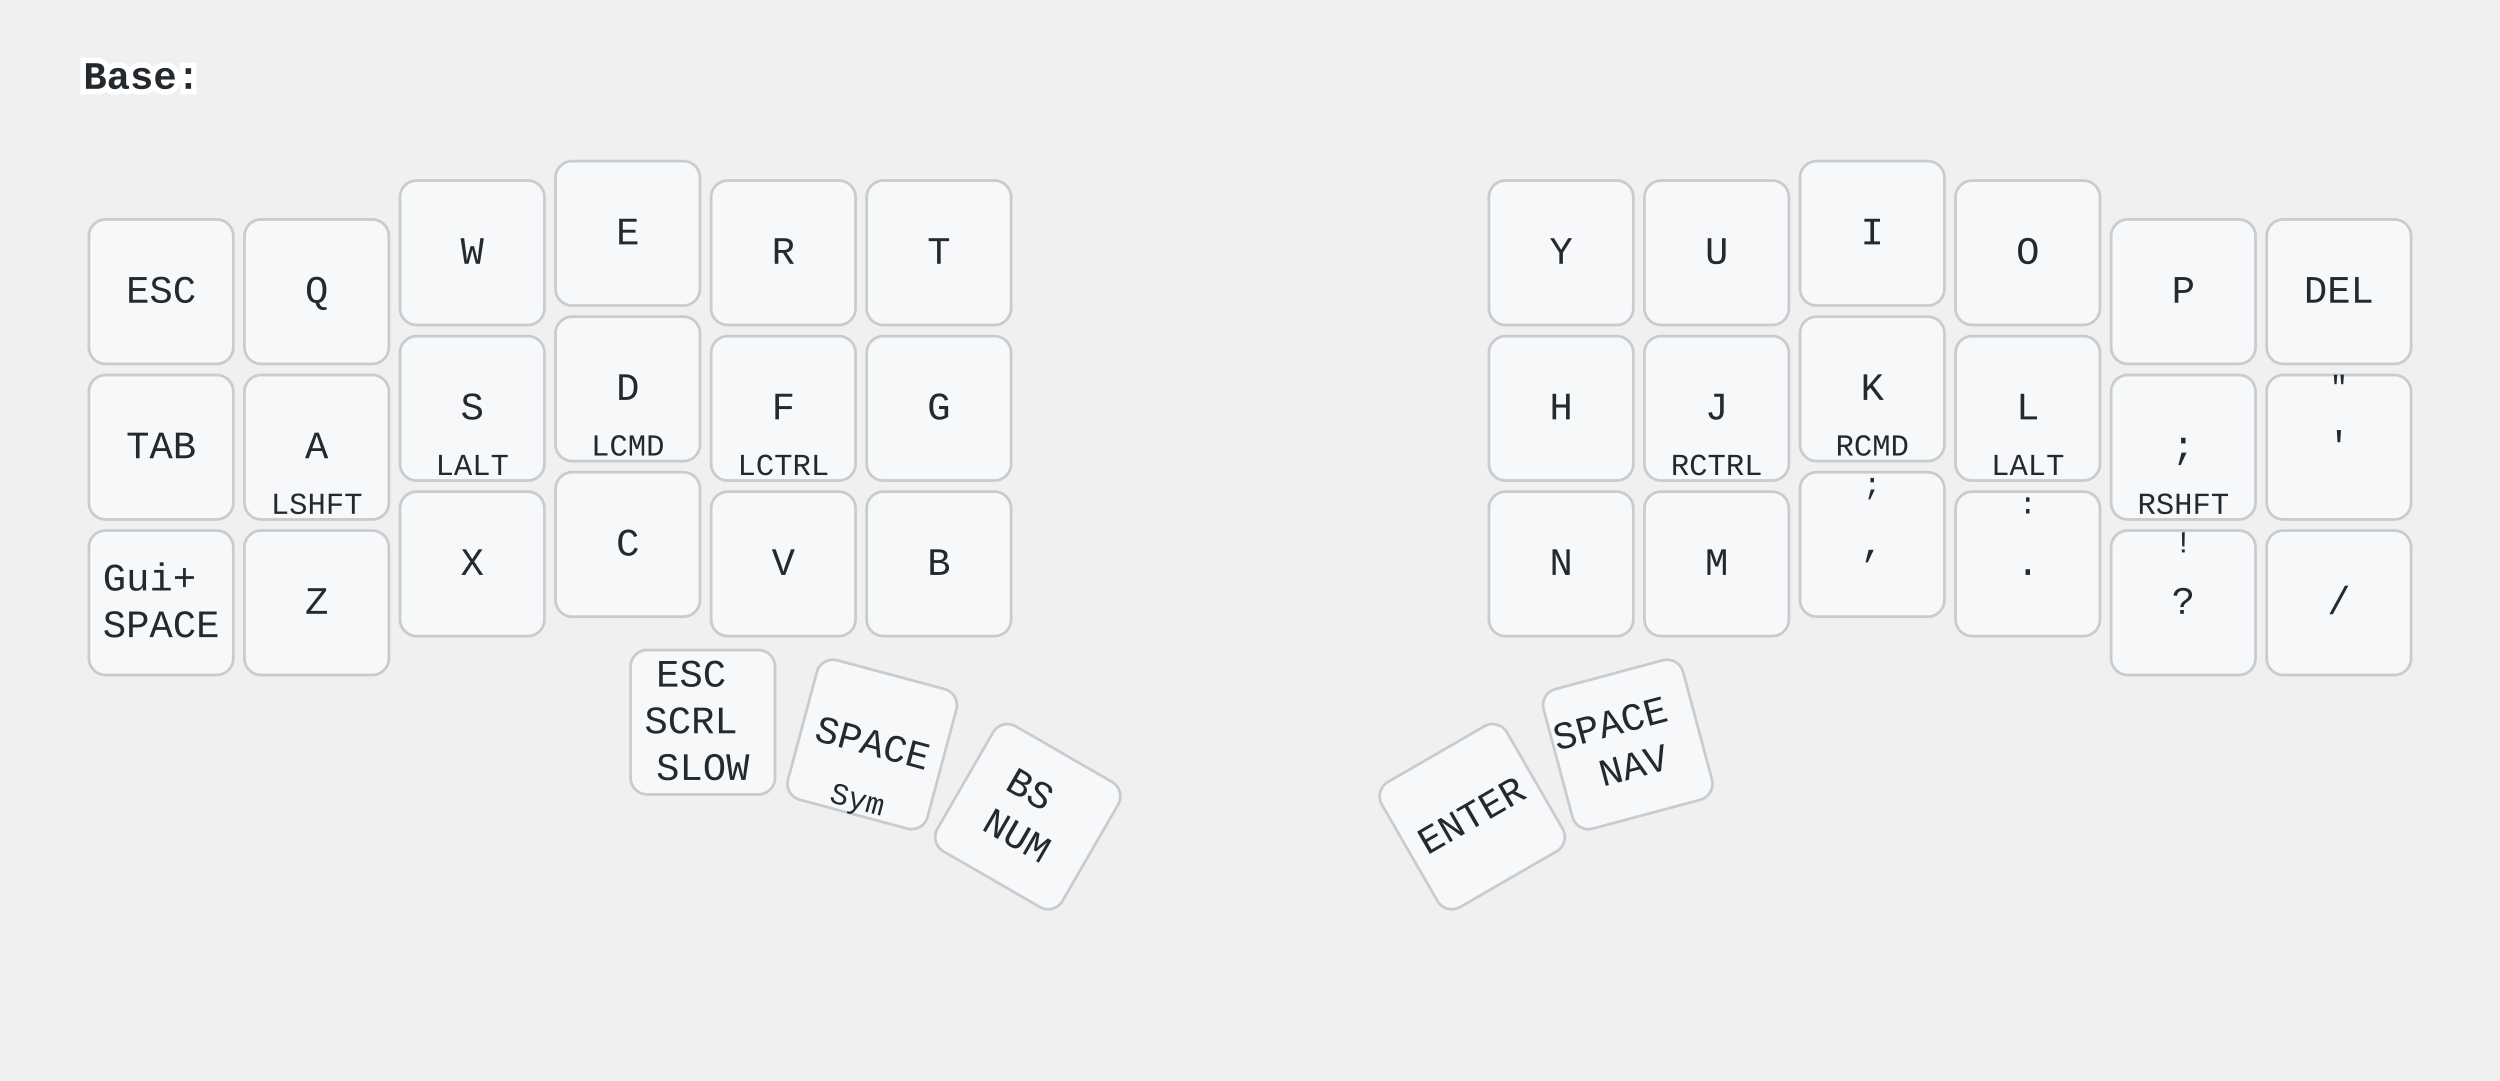
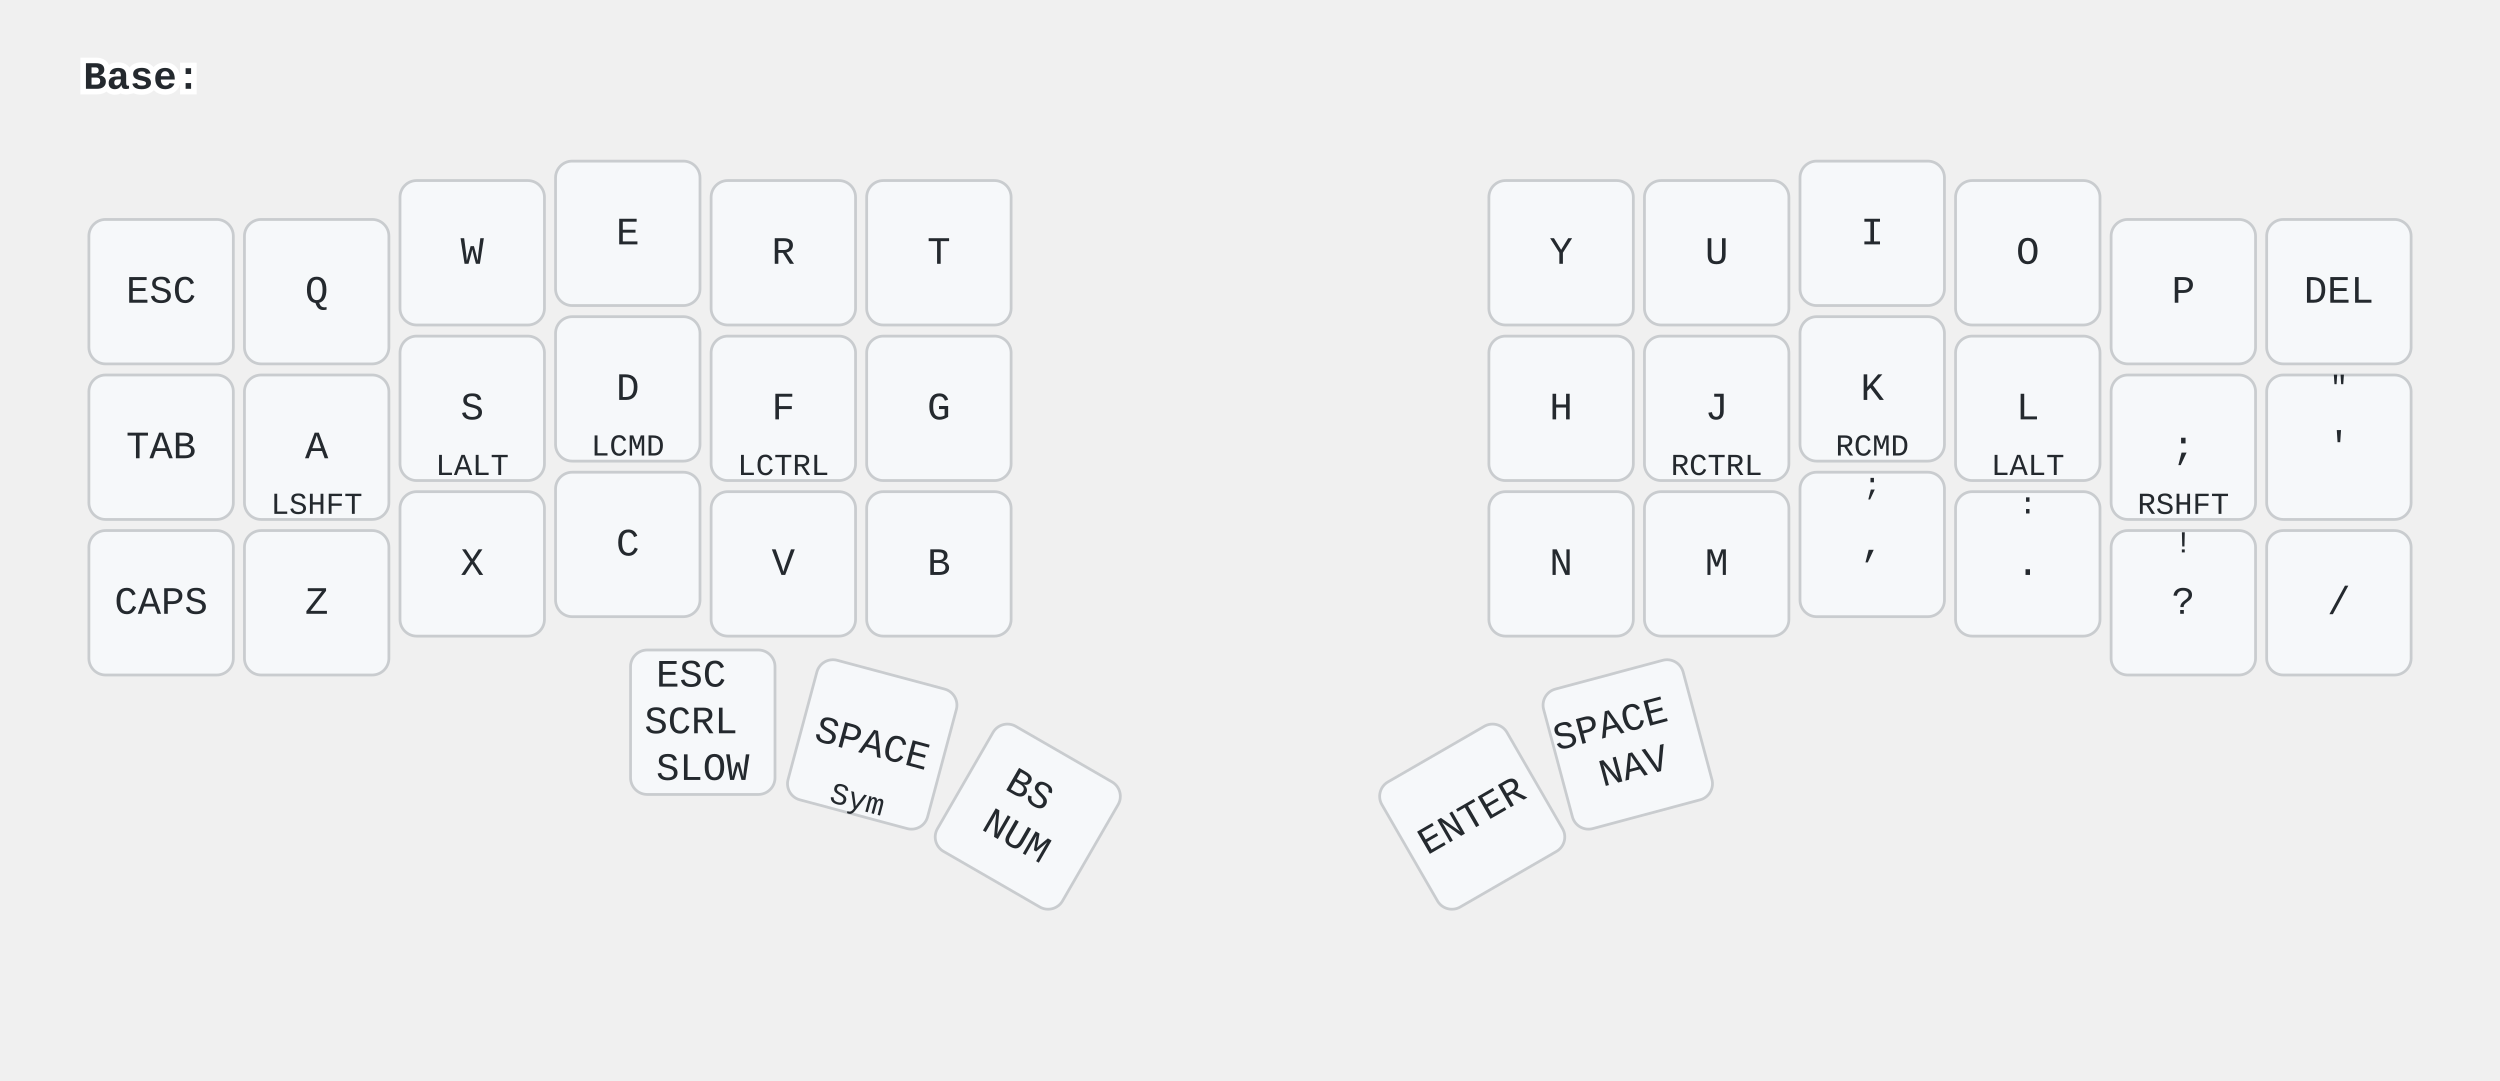
<svg xmlns="http://www.w3.org/2000/svg" width="900" height="389" viewBox="0 0 900 389" class="keymap">
  <style>/* inherit to force styles through use tags */
svg path {
    fill: inherit;
}

/* font and background color specifications */
svg.keymap {
    font-family: SFMono-Regular,Consolas,Liberation Mono,Menlo,monospace;
    font-size: 14px;
    font-kerning: normal;
    text-rendering: optimizeLegibility;
    fill: #24292e;
}

/* default key styling */
rect.key {
    fill: #f6f8fa;
}

rect.key, rect.combo {
    stroke: #c9cccf;
    stroke-width: 1;
}

/* default key side styling, only used is draw_key_sides is set */
rect.side {
    filter: brightness(90%);
}

/* color accent for combo boxes */
rect.combo, rect.combo-separate {
    fill: #cdf;
}

/* color accent for held keys */
rect.held, rect.combo.held {
    fill: #fdd;
}

/* color accent for ghost (optional) keys */
rect.ghost, rect.combo.ghost {
    stroke-dasharray: 4, 4;
    stroke-width: 2;
}

text {
    text-anchor: middle;
    dominant-baseline: middle;
}

/* styling for layer labels */
text.label {
    font-weight: bold;
    text-anchor: start;
    stroke: white;
    stroke-width: 4;
    paint-order: stroke;
}

/* styling for optional footer */
text.footer {
    text-anchor: end;
    dominant-baseline: auto;
    stroke: white;
    stroke-width: 4;
    paint-order: stroke;
}

/* styling for combo tap, and key non-tap label text */
text.combo, text.hold, text.shifted, text.left, text.right {
    font-size: 11px;
}

text.hold {
    text-anchor: middle;
    dominant-baseline: auto;
}

text.shifted {
    text-anchor: middle;
    dominant-baseline: hanging;
}

text.left {
    text-anchor: start;
}

text.right {
    text-anchor: end;
}

text.layer-activator {
    text-decoration: underline;
}

/* styling for hold/shifted label text in combo box */
text.combo.hold, text.combo.shifted, text.combo.left, text.combo.right {
    font-size: 8px;
}

/* lighter symbol for transparent keys */
text.trans {
    fill: #7b7e81;
}

/* styling for combo dendrons */
path.combo {
    stroke-width: 1;
    stroke: gray;
    fill: none;
}

/* Start Tabler Icons Cleanup */
/* cannot use height/width with glyphs */
.icon-tabler &gt; path {
    fill: inherit;
    stroke: inherit;
    stroke-width: 2;
}
/* hide tabler's default box */
.icon-tabler &gt; path[stroke="none"][fill="none"] {
    visibility: hidden;
}
/* End Tabler Icons Cleanup */

@media (prefers-color-scheme: dark) {
svg.keymap { fill: #d1d6db; }
rect.key { fill: #3f4750; }
rect.key, rect.combo { stroke: #60666c; }
rect.combo, rect.combo-separate { fill: #1f3d7a; }
rect.held, rect.combo.held { fill: #854747; }
text.label, text.footer { stroke: black; }
text.trans { fill: #7e8184; }
path.combo { stroke: #7f7f7f; }

}</style>
  <g transform="translate(30, 0)" class="layer-Base">
    <text x="0" y="28" class="label" id="Base">Base:</text>
    <g transform="translate(0, 56)">
      <g transform="translate(28, 49)" class="key keypos-0">
        <rect rx="6" ry="6" x="-26" y="-26" width="52" height="52" class="key" />
        <text x="0" y="0" class="key tap">ESC</text>
      </g>
      <g transform="translate(84, 49)" class="key keypos-1">
        <rect rx="6" ry="6" x="-26" y="-26" width="52" height="52" class="key" />
        <text x="0" y="0" class="key tap">Q</text>
      </g>
      <g transform="translate(140, 35)" class="key keypos-2">
        <rect rx="6" ry="6" x="-26" y="-26" width="52" height="52" class="key" />
        <text x="0" y="0" class="key tap">W</text>
      </g>
      <g transform="translate(196, 28)" class="key keypos-3">
        <rect rx="6" ry="6" x="-26" y="-26" width="52" height="52" class="key" />
        <text x="0" y="0" class="key tap">E</text>
      </g>
      <g transform="translate(252, 35)" class="key keypos-4">
        <rect rx="6" ry="6" x="-26" y="-26" width="52" height="52" class="key" />
        <text x="0" y="0" class="key tap">R</text>
      </g>
      <g transform="translate(308, 35)" class="key keypos-5">
        <rect rx="6" ry="6" x="-26" y="-26" width="52" height="52" class="key" />
        <text x="0" y="0" class="key tap">T</text>
      </g>
      <g transform="translate(532, 35)" class="key keypos-6">
        <rect rx="6" ry="6" x="-26" y="-26" width="52" height="52" class="key" />
        <text x="0" y="0" class="key tap">Y</text>
      </g>
      <g transform="translate(588, 35)" class="key keypos-7">
        <rect rx="6" ry="6" x="-26" y="-26" width="52" height="52" class="key" />
        <text x="0" y="0" class="key tap">U</text>
      </g>
      <g transform="translate(644, 28)" class="key keypos-8">
        <rect rx="6" ry="6" x="-26" y="-26" width="52" height="52" class="key" />
        <text x="0" y="0" class="key tap">I</text>
      </g>
      <g transform="translate(700, 35)" class="key keypos-9">
        <rect rx="6" ry="6" x="-26" y="-26" width="52" height="52" class="key" />
        <text x="0" y="0" class="key tap">O</text>
      </g>
      <g transform="translate(756, 49)" class="key keypos-10">
        <rect rx="6" ry="6" x="-26" y="-26" width="52" height="52" class="key" />
        <text x="0" y="0" class="key tap">P</text>
      </g>
      <g transform="translate(812, 49)" class="key keypos-11">
        <rect rx="6" ry="6" x="-26" y="-26" width="52" height="52" class="key" />
        <text x="0" y="0" class="key tap">DEL</text>
      </g>
      <g transform="translate(28, 105)" class="key keypos-12">
        <rect rx="6" ry="6" x="-26" y="-26" width="52" height="52" class="key" />
        <text x="0" y="0" class="key tap">TAB</text>
      </g>
      <g transform="translate(84, 105)" class="key keypos-13">
        <rect rx="6" ry="6" x="-26" y="-26" width="52" height="52" class="key" />
        <text x="0" y="0" class="key tap">A</text>
        <text x="0" y="24" class="key hold">LSHFT</text>
      </g>
      <g transform="translate(140, 91)" class="key keypos-14">
        <rect rx="6" ry="6" x="-26" y="-26" width="52" height="52" class="key" />
        <text x="0" y="0" class="key tap">S</text>
        <text x="0" y="24" class="key hold">LALT</text>
      </g>
      <g transform="translate(196, 84)" class="key keypos-15">
        <rect rx="6" ry="6" x="-26" y="-26" width="52" height="52" class="key" />
        <text x="0" y="0" class="key tap">D</text>
        <text x="0" y="24" class="key hold">LCMD</text>
      </g>
      <g transform="translate(252, 91)" class="key keypos-16">
        <rect rx="6" ry="6" x="-26" y="-26" width="52" height="52" class="key" />
        <text x="0" y="0" class="key tap">F</text>
        <text x="0" y="24" class="key hold">LCTRL</text>
      </g>
      <g transform="translate(308, 91)" class="key keypos-17">
        <rect rx="6" ry="6" x="-26" y="-26" width="52" height="52" class="key" />
        <text x="0" y="0" class="key tap">G</text>
      </g>
      <g transform="translate(532, 91)" class="key keypos-18">
        <rect rx="6" ry="6" x="-26" y="-26" width="52" height="52" class="key" />
        <text x="0" y="0" class="key tap">H</text>
      </g>
      <g transform="translate(588, 91)" class="key keypos-19">
        <rect rx="6" ry="6" x="-26" y="-26" width="52" height="52" class="key" />
        <text x="0" y="0" class="key tap">J</text>
        <text x="0" y="24" class="key hold">RCTRL</text>
      </g>
      <g transform="translate(644, 84)" class="key keypos-20">
        <rect rx="6" ry="6" x="-26" y="-26" width="52" height="52" class="key" />
        <text x="0" y="0" class="key tap">K</text>
        <text x="0" y="24" class="key hold">RCMD</text>
      </g>
      <g transform="translate(700, 91)" class="key keypos-21">
        <rect rx="6" ry="6" x="-26" y="-26" width="52" height="52" class="key" />
        <text x="0" y="0" class="key tap">L</text>
        <text x="0" y="24" class="key hold">LALT</text>
      </g>
      <g transform="translate(756, 105)" class="key keypos-22">
        <rect rx="6" ry="6" x="-26" y="-26" width="52" height="52" class="key" />
        <text x="0" y="0" class="key tap">;</text>
        <text x="0" y="24" class="key hold">RSHFT</text>
      </g>
      <g transform="translate(812, 105)" class="key keypos-23">
        <rect rx="6" ry="6" x="-26" y="-26" width="52" height="52" class="key" />
        <text x="0" y="0" class="key tap">'</text>
        <text x="0" y="-24" class="key shifted">"</text>
      </g>
      <g transform="translate(28, 161)" class="key keypos-24">
        <rect rx="6" ry="6" x="-26" y="-26" width="52" height="52" class="key" />
-         <text x="0" y="0" class="key tap">
-           <tspan x="0" dy="-0.6em">Gui+</tspan>
-           <tspan x="0" dy="1.2em">SPACE</tspan>
-         </text>
+         <text x="0" y="0" class="key tap">CAPS</text>
      </g>
      <g transform="translate(84, 161)" class="key keypos-25">
        <rect rx="6" ry="6" x="-26" y="-26" width="52" height="52" class="key" />
        <text x="0" y="0" class="key tap">Z</text>
      </g>
      <g transform="translate(140, 147)" class="key keypos-26">
        <rect rx="6" ry="6" x="-26" y="-26" width="52" height="52" class="key" />
        <text x="0" y="0" class="key tap">X</text>
      </g>
      <g transform="translate(196, 140)" class="key keypos-27">
        <rect rx="6" ry="6" x="-26" y="-26" width="52" height="52" class="key" />
        <text x="0" y="0" class="key tap">C</text>
      </g>
      <g transform="translate(252, 147)" class="key keypos-28">
        <rect rx="6" ry="6" x="-26" y="-26" width="52" height="52" class="key" />
        <text x="0" y="0" class="key tap">V</text>
      </g>
      <g transform="translate(308, 147)" class="key keypos-29">
        <rect rx="6" ry="6" x="-26" y="-26" width="52" height="52" class="key" />
        <text x="0" y="0" class="key tap">B</text>
      </g>
      <g transform="translate(532, 147)" class="key keypos-30">
        <rect rx="6" ry="6" x="-26" y="-26" width="52" height="52" class="key" />
        <text x="0" y="0" class="key tap">N</text>
      </g>
      <g transform="translate(588, 147)" class="key keypos-31">
        <rect rx="6" ry="6" x="-26" y="-26" width="52" height="52" class="key" />
        <text x="0" y="0" class="key tap">M</text>
      </g>
      <g transform="translate(644, 140)" class="key keypos-32">
        <rect rx="6" ry="6" x="-26" y="-26" width="52" height="52" class="key" />
        <text x="0" y="0" class="key tap">,</text>
        <text x="0" y="-24" class="key shifted">;</text>
      </g>
      <g transform="translate(700, 147)" class="key keypos-33">
        <rect rx="6" ry="6" x="-26" y="-26" width="52" height="52" class="key" />
        <text x="0" y="0" class="key tap">.</text>
        <text x="0" y="-24" class="key shifted">:</text>
      </g>
      <g transform="translate(756, 161)" class="key keypos-34">
        <rect rx="6" ry="6" x="-26" y="-26" width="52" height="52" class="key" />
        <text x="0" y="0" class="key tap">?</text>
        <text x="0" y="-24" class="key shifted">!</text>
      </g>
      <g transform="translate(812, 161)" class="key keypos-35">
        <rect rx="6" ry="6" x="-26" y="-26" width="52" height="52" class="key" />
        <text x="0" y="0" class="key tap">/</text>
      </g>
      <g transform="translate(223, 204)" class="key keypos-36">
        <rect rx="6" ry="6" x="-26" y="-26" width="52" height="52" class="key" />
        <text x="0" y="0" class="key tap">
          <tspan x="0" dy="-1.2em">ESC</tspan>
          <tspan x="0" dy="1.2em">SCRL</tspan>
          <tspan x="0" dy="1.2em">SLOW</tspan>
        </text>
      </g>
      <g transform="translate(284, 212) rotate(15.0)" class="key keypos-37">
        <rect rx="6" ry="6" x="-26" y="-26" width="52" height="52" class="key" />
        <text x="0" y="0" class="key tap">SPACE</text>
        <text x="0" y="24" class="key hold">Sym</text>
      </g>
      <g transform="translate(340, 238) rotate(30.0)" class="key keypos-38">
        <rect rx="6" ry="6" x="-26" y="-26" width="52" height="52" class="key" />
        <text x="0" y="0" class="key tap">
          <tspan x="0" dy="-0.6em">BS</tspan>
          <tspan x="0" dy="1.2em">NUM</tspan>
        </text>
      </g>
      <g transform="translate(500, 238) rotate(-30.0)" class="key keypos-39">
        <rect rx="6" ry="6" x="-26" y="-26" width="52" height="52" class="key" />
        <text x="0" y="0" class="key tap">ENTER</text>
      </g>
      <g transform="translate(556, 212) rotate(-15.0)" class="key keypos-40">
        <rect rx="6" ry="6" x="-26" y="-26" width="52" height="52" class="key" />
        <text x="0" y="0" class="key tap">
          <tspan x="0" dy="-0.6em">SPACE</tspan>
          <tspan x="0" dy="1.2em">NAV</tspan>
        </text>
      </g>
    </g>
  </g>
</svg>
